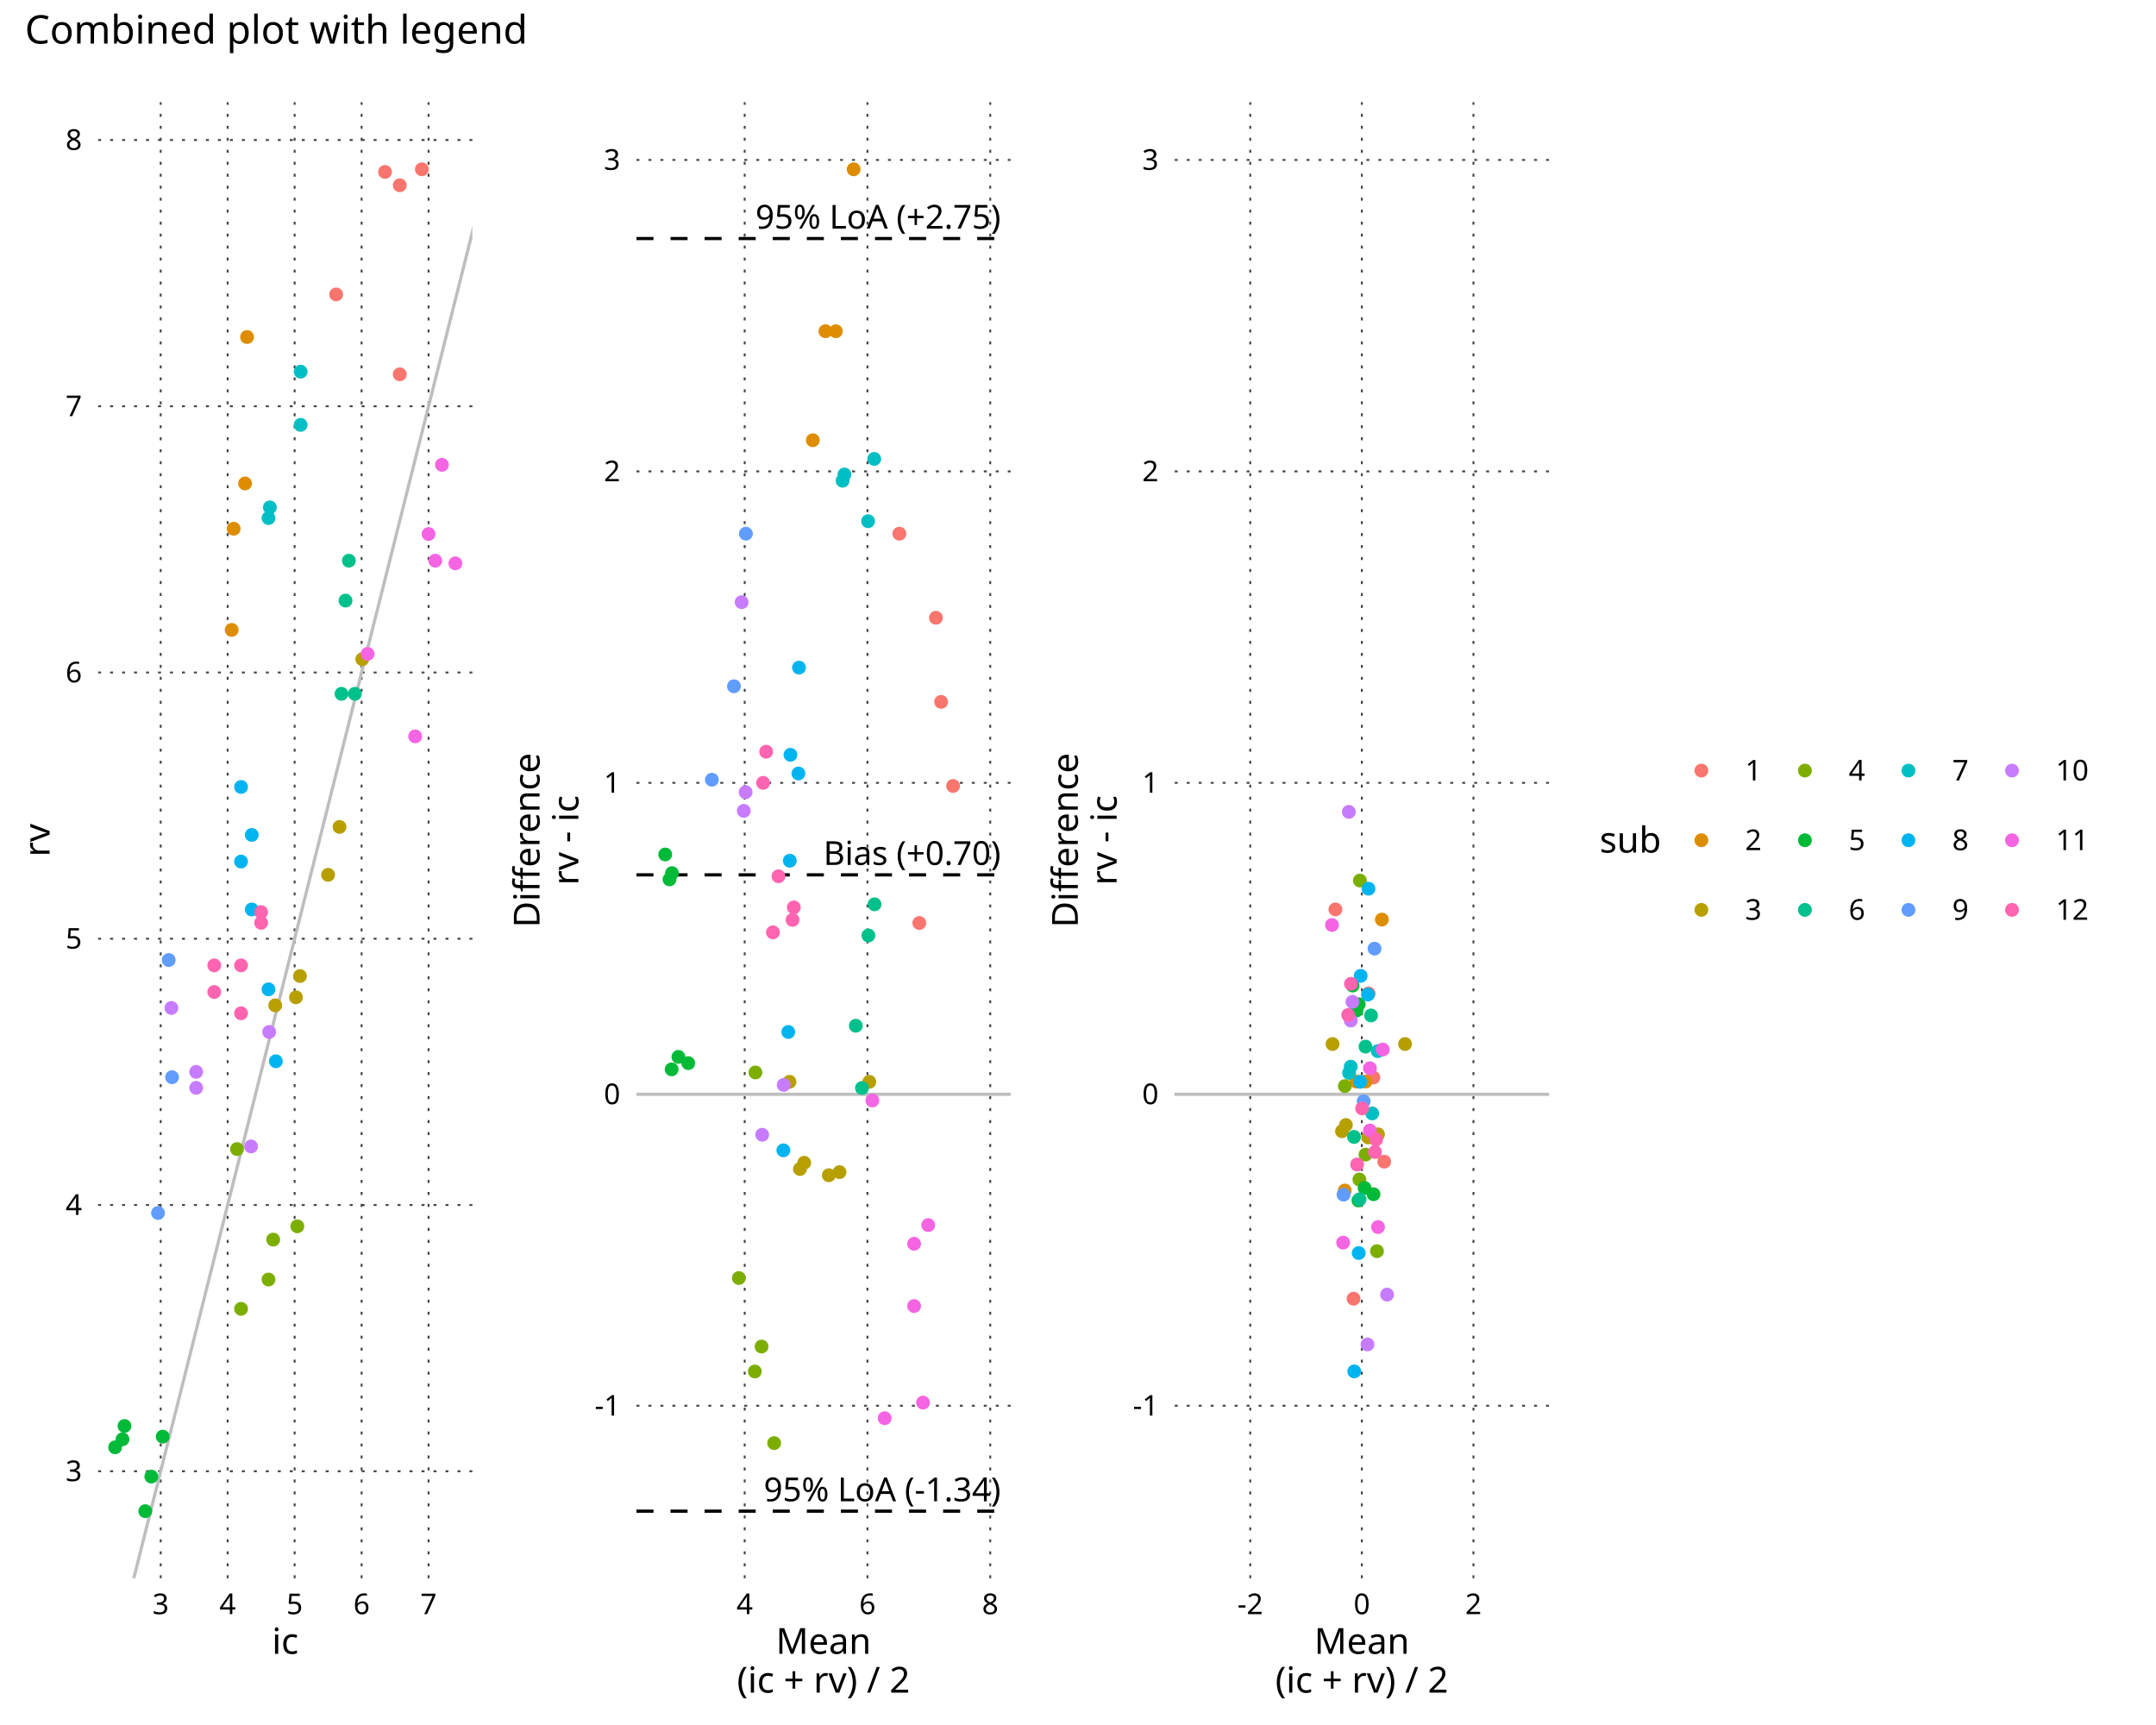
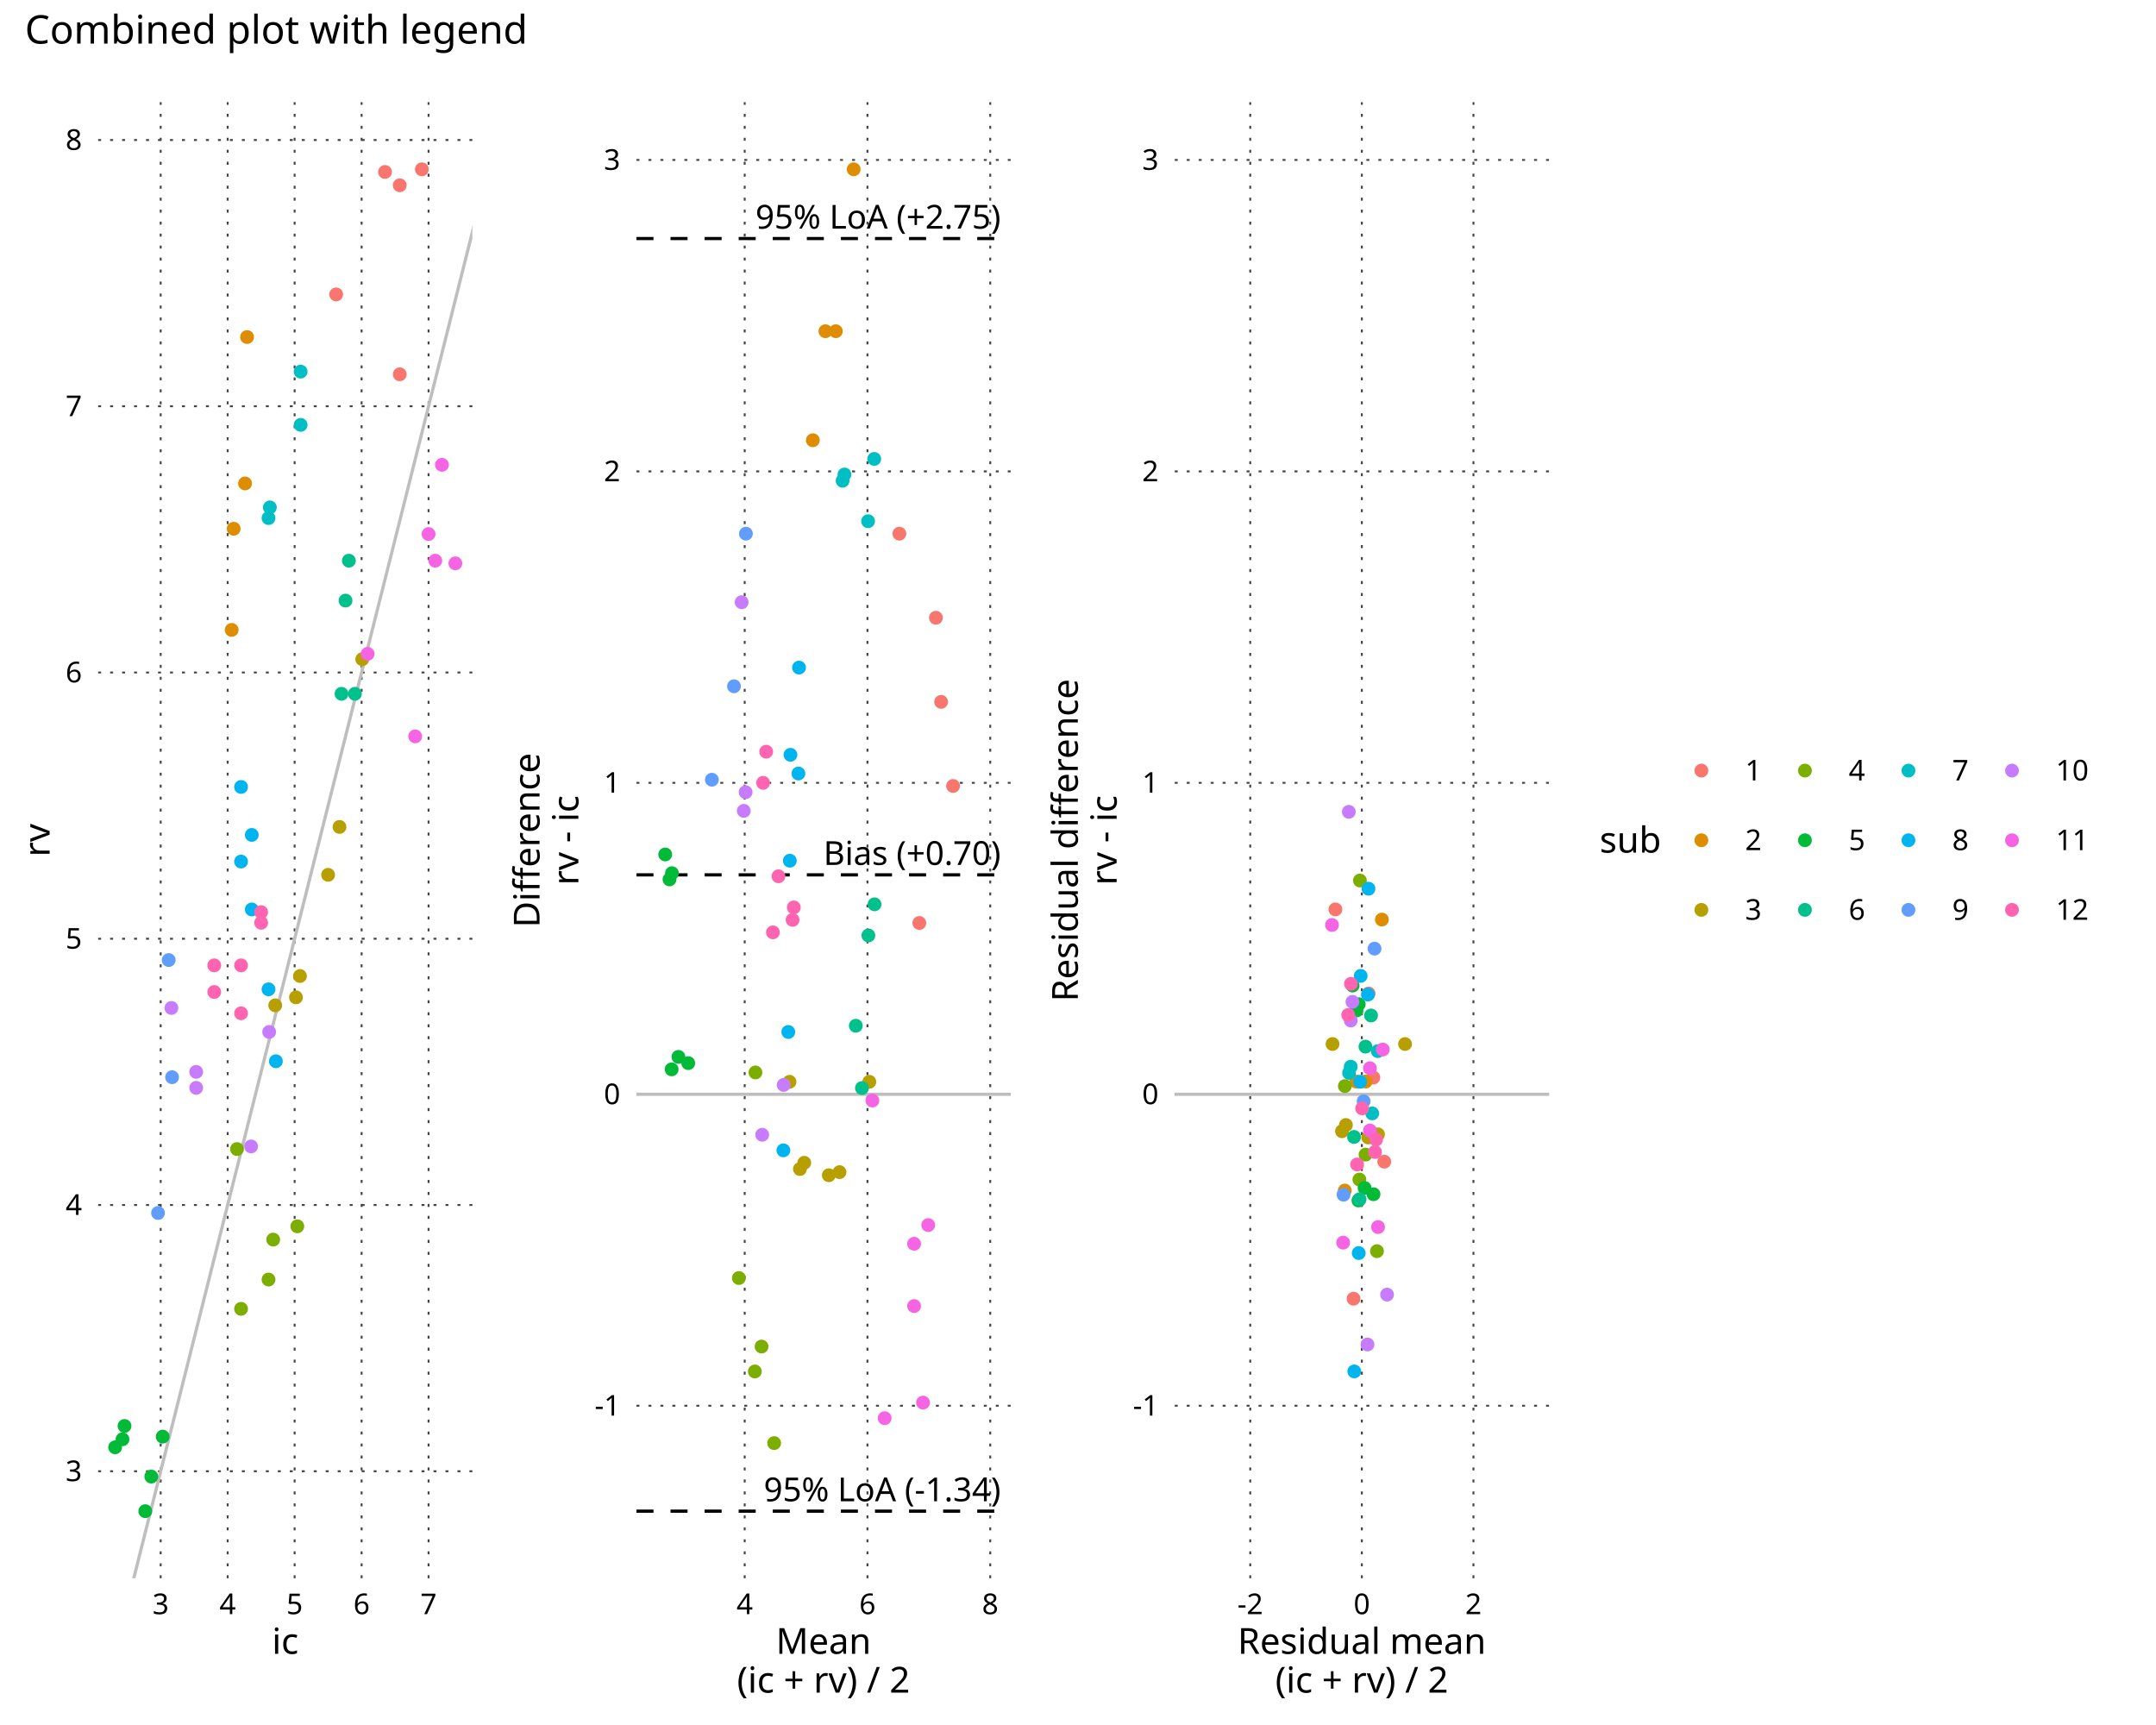
<svg xmlns="http://www.w3.org/2000/svg" class="svglite" data-engine-version="2.0" width="720.00pt" height="576.00pt" viewBox="0 0 720.00 576.00">
  <defs>
    <style type="text/css">
    .svglite line, .svglite polyline, .svglite polygon, .svglite path, .svglite rect, .svglite circle {
      fill: none;
      stroke: #000000;
      stroke-linecap: round;
      stroke-linejoin: round;
      stroke-miterlimit: 10.00;
    }
  </style>
  </defs>
  <rect width="100%" height="100%" style="stroke: none; fill: #FFFFFF;" />
  <defs>
    <clipPath id="cpMC4wMHw3MjAuMDB8MC4wMHw1NzYuMDA=">
      <rect x="0.00" y="0.00" width="720.00" height="576.00" />
    </clipPath>
  </defs>
  <g clip-path="url(#cpMC4wMHw3MjAuMDB8MC4wMHw1NzYuMDA=)">
    <rect x="0.00" y="0.00" width="720.00" height="576.00" style="stroke-width: 1.07; stroke: #FFFFFF; fill: #FFFFFF;" />
  </g>
  <defs>
    <clipPath id="cpMzIuNzd8NTE3LjI4fDM0LjEyfDUyNy4wMQ==">
      <rect x="32.77" y="34.12" width="484.50" height="492.89" />
    </clipPath>
  </defs>
  <g clip-path="url(#cpMzIuNzd8NTE3LjI4fDM0LjEyfDUyNy4wMQ==)">
</g>
  <g clip-path="url(#cpMC4wMHw3MjAuMDB8MC4wMHw1NzYuMDA=)">
</g>
  <defs>
    <clipPath id="cpNS40OHwxNjkuMDl8MjIuNzh8NTcwLjUy">
      <rect x="5.48" y="22.78" width="163.61" height="547.74" />
    </clipPath>
  </defs>
  <g clip-path="url(#cpNS40OHwxNjkuMDl8MjIuNzh8NTcwLjUy)">
</g>
  <g clip-path="url(#cpMC4wMHw3MjAuMDB8MC4wMHw1NzYuMDA=)">
</g>
  <defs>
    <clipPath id="cpMTY5LjA5fDM0OC44NXwyMi43OHw1NzAuNTI=">
      <rect x="169.09" y="22.78" width="179.76" height="547.74" />
    </clipPath>
  </defs>
  <g clip-path="url(#cpMTY5LjA5fDM0OC44NXwyMi43OHw1NzAuNTI=)">
</g>
  <g clip-path="url(#cpMC4wMHw3MjAuMDB8MC4wMHw1NzYuMDA=)">
</g>
  <defs>
    <clipPath id="cpMzQ4Ljg1fDcxNC41MnwyMi43OHw1NzAuNTI=">
      <rect x="348.85" y="22.78" width="365.67" height="547.74" />
    </clipPath>
  </defs>
  <g clip-path="url(#cpMzQ4Ljg1fDcxNC41MnwyMi43OHw1NzAuNTI=)">
</g>
  <g clip-path="url(#cpMC4wMHw3MjAuMDB8MC4wMHw1NzYuMDA=)">
</g>
  <defs>
    <clipPath id="cpMzIuNzd8MTU3Ljc1fDM0LjEyfDUyNy4wMQ==">
      <rect x="32.77" y="34.12" width="124.98" height="492.89" />
    </clipPath>
  </defs>
  <g clip-path="url(#cpMzIuNzd8MTU3Ljc1fDM0LjEyfDUyNy4wMQ==)">
    <polyline points="32.77,491.27 157.75,491.27 " style="stroke-width: 0.64; stroke: #454545; stroke-dasharray: 1.00,3.00; stroke-linecap: butt;" />
    <polyline points="32.77,402.36 157.75,402.36 " style="stroke-width: 0.64; stroke: #454545; stroke-dasharray: 1.00,3.00; stroke-linecap: butt;" />
    <polyline points="32.77,313.46 157.75,313.46 " style="stroke-width: 0.64; stroke: #454545; stroke-dasharray: 1.00,3.00; stroke-linecap: butt;" />
    <polyline points="32.77,224.56 157.75,224.56 " style="stroke-width: 0.64; stroke: #454545; stroke-dasharray: 1.00,3.00; stroke-linecap: butt;" />
    <polyline points="32.77,135.65 157.75,135.65 " style="stroke-width: 0.64; stroke: #454545; stroke-dasharray: 1.00,3.00; stroke-linecap: butt;" />
    <polyline points="32.77,46.75 157.75,46.75 " style="stroke-width: 0.64; stroke: #454545; stroke-dasharray: 1.00,3.00; stroke-linecap: butt;" />
    <polyline points="53.66,527.01 53.66,34.12 " style="stroke-width: 0.64; stroke: #454545; stroke-dasharray: 1.00,3.00; stroke-linecap: butt;" />
    <polyline points="76.03,527.01 76.03,34.12 " style="stroke-width: 0.64; stroke: #454545; stroke-dasharray: 1.00,3.00; stroke-linecap: butt;" />
    <polyline points="98.39,527.01 98.39,34.12 " style="stroke-width: 0.64; stroke: #454545; stroke-dasharray: 1.00,3.00; stroke-linecap: butt;" />
    <polyline points="120.76,527.01 120.76,34.12 " style="stroke-width: 0.64; stroke: #454545; stroke-dasharray: 1.00,3.00; stroke-linecap: butt;" />
    <polyline points="143.12,527.01 143.12,34.12 " style="stroke-width: 0.64; stroke: #454545; stroke-dasharray: 1.00,3.00; stroke-linecap: butt;" />
    <line x1="-92.20" y1="1071.10" x2="282.72" y2="-419.29" style="stroke-width: 1.07; stroke: #BEBEBE; stroke-linecap: butt;" />
    <circle cx="133.50" cy="61.86" r="1.95" style="stroke-width: 0.71; stroke: #F8766D; fill: #F8766D;" />
    <circle cx="112.26" cy="98.31" r="1.95" style="stroke-width: 0.71; stroke: #F8766D; fill: #F8766D;" />
    <circle cx="140.88" cy="56.53" r="1.95" style="stroke-width: 0.71; stroke: #F8766D; fill: #F8766D;" />
    <circle cx="133.50" cy="124.98" r="1.95" style="stroke-width: 0.71; stroke: #F8766D; fill: #F8766D;" />
    <circle cx="128.58" cy="57.41" r="1.95" style="stroke-width: 0.71; stroke: #F8766D; fill: #F8766D;" />
    <circle cx="77.37" cy="210.33" r="1.95" style="stroke-width: 0.71; stroke: #DE8C00; fill: #DE8C00;" />
    <circle cx="82.51" cy="112.54" r="1.95" style="stroke-width: 0.71; stroke: #DE8C00; fill: #DE8C00;" />
    <circle cx="81.84" cy="161.43" r="1.95" style="stroke-width: 0.71; stroke: #DE8C00; fill: #DE8C00;" />
    <circle cx="78.04" cy="176.55" r="1.95" style="stroke-width: 0.71; stroke: #DE8C00; fill: #DE8C00;" />
    <circle cx="91.91" cy="335.69" r="1.95" style="stroke-width: 0.71; stroke: #B79F00; fill: #B79F00;" />
    <circle cx="109.57" cy="292.12" r="1.95" style="stroke-width: 0.71; stroke: #B79F00; fill: #B79F00;" />
    <circle cx="100.18" cy="325.91" r="1.95" style="stroke-width: 0.71; stroke: #B79F00; fill: #B79F00;" />
    <circle cx="98.84" cy="333.02" r="1.95" style="stroke-width: 0.71; stroke: #B79F00; fill: #B79F00;" />
    <circle cx="120.98" cy="220.11" r="1.95" style="stroke-width: 0.71; stroke: #B79F00; fill: #B79F00;" />
    <circle cx="113.38" cy="276.12" r="1.95" style="stroke-width: 0.71; stroke: #B79F00; fill: #B79F00;" />
    <circle cx="79.16" cy="383.69" r="1.95" style="stroke-width: 0.71; stroke: #7CAE00; fill: #7CAE00;" />
    <circle cx="80.50" cy="437.04" r="1.95" style="stroke-width: 0.71; stroke: #7CAE00; fill: #7CAE00;" />
    <circle cx="89.67" cy="427.26" r="1.95" style="stroke-width: 0.71; stroke: #7CAE00; fill: #7CAE00;" />
    <circle cx="91.23" cy="413.92" r="1.95" style="stroke-width: 0.71; stroke: #7CAE00; fill: #7CAE00;" />
    <circle cx="99.29" cy="409.48" r="1.95" style="stroke-width: 0.71; stroke: #7CAE00; fill: #7CAE00;" />
    <circle cx="54.33" cy="479.71" r="1.95" style="stroke-width: 0.71; stroke: #00BA38; fill: #00BA38;" />
    <circle cx="50.53" cy="493.05" r="1.95" style="stroke-width: 0.71; stroke: #00BA38; fill: #00BA38;" />
    <circle cx="48.52" cy="504.60" r="1.95" style="stroke-width: 0.71; stroke: #00BA38; fill: #00BA38;" />
    <circle cx="41.58" cy="476.15" r="1.95" style="stroke-width: 0.71; stroke: #00BA38; fill: #00BA38;" />
    <circle cx="38.45" cy="483.27" r="1.95" style="stroke-width: 0.71; stroke: #00BA38; fill: #00BA38;" />
    <circle cx="40.91" cy="480.60" r="1.95" style="stroke-width: 0.71; stroke: #00BA38; fill: #00BA38;" />
    <circle cx="118.52" cy="231.67" r="1.95" style="stroke-width: 0.71; stroke: #00C08B; fill: #00C08B;" />
    <circle cx="116.51" cy="187.22" r="1.95" style="stroke-width: 0.71; stroke: #00C08B; fill: #00C08B;" />
    <circle cx="114.05" cy="231.67" r="1.95" style="stroke-width: 0.71; stroke: #00C08B; fill: #00C08B;" />
    <circle cx="115.39" cy="200.55" r="1.95" style="stroke-width: 0.71; stroke: #00C08B; fill: #00C08B;" />
    <circle cx="100.40" cy="124.09" r="1.95" style="stroke-width: 0.71; stroke: #00BFC4; fill: #00BFC4;" />
    <circle cx="90.12" cy="169.43" r="1.95" style="stroke-width: 0.71; stroke: #00BFC4; fill: #00BFC4;" />
    <circle cx="89.67" cy="172.99" r="1.95" style="stroke-width: 0.71; stroke: #00BFC4; fill: #00BFC4;" />
    <circle cx="100.40" cy="141.87" r="1.95" style="stroke-width: 0.71; stroke: #00BFC4; fill: #00BFC4;" />
    <circle cx="92.13" cy="354.36" r="1.95" style="stroke-width: 0.71; stroke: #00B4F0; fill: #00B4F0;" />
    <circle cx="89.67" cy="330.35" r="1.95" style="stroke-width: 0.71; stroke: #00B4F0; fill: #00B4F0;" />
    <circle cx="84.08" cy="303.68" r="1.95" style="stroke-width: 0.71; stroke: #00B4F0; fill: #00B4F0;" />
    <circle cx="80.50" cy="287.68" r="1.95" style="stroke-width: 0.71; stroke: #00B4F0; fill: #00B4F0;" />
    <circle cx="84.08" cy="278.79" r="1.95" style="stroke-width: 0.71; stroke: #00B4F0; fill: #00B4F0;" />
    <circle cx="80.50" cy="262.78" r="1.95" style="stroke-width: 0.71; stroke: #00B4F0; fill: #00B4F0;" />
    <circle cx="57.46" cy="359.69" r="1.95" style="stroke-width: 0.71; stroke: #619CFF; fill: #619CFF;" />
    <circle cx="56.34" cy="320.57" r="1.95" style="stroke-width: 0.71; stroke: #619CFF; fill: #619CFF;" />
    <circle cx="52.77" cy="405.03" r="1.95" style="stroke-width: 0.71; stroke: #619CFF; fill: #619CFF;" />
    <circle cx="83.85" cy="382.81" r="1.95" style="stroke-width: 0.71; stroke: #C77CFF; fill: #C77CFF;" />
    <circle cx="89.89" cy="344.58" r="1.95" style="stroke-width: 0.71; stroke: #C77CFF; fill: #C77CFF;" />
    <circle cx="57.24" cy="336.57" r="1.95" style="stroke-width: 0.71; stroke: #C77CFF; fill: #C77CFF;" />
    <circle cx="65.51" cy="363.25" r="1.95" style="stroke-width: 0.71; stroke: #C77CFF; fill: #C77CFF;" />
    <circle cx="65.51" cy="357.91" r="1.95" style="stroke-width: 0.71; stroke: #C77CFF; fill: #C77CFF;" />
    <circle cx="147.59" cy="155.21" r="1.95" style="stroke-width: 0.71; stroke: #F564E3; fill: #F564E3;" />
    <circle cx="122.77" cy="218.33" r="1.95" style="stroke-width: 0.71; stroke: #F564E3; fill: #F564E3;" />
    <circle cx="143.12" cy="178.32" r="1.95" style="stroke-width: 0.71; stroke: #F564E3; fill: #F564E3;" />
    <circle cx="145.36" cy="187.22" r="1.95" style="stroke-width: 0.71; stroke: #F564E3; fill: #F564E3;" />
    <circle cx="152.07" cy="188.10" r="1.95" style="stroke-width: 0.71; stroke: #F564E3; fill: #F564E3;" />
    <circle cx="138.65" cy="245.89" r="1.95" style="stroke-width: 0.71; stroke: #F564E3; fill: #F564E3;" />
    <circle cx="87.21" cy="308.13" r="1.95" style="stroke-width: 0.71; stroke: #FF64B0; fill: #FF64B0;" />
    <circle cx="80.50" cy="338.35" r="1.95" style="stroke-width: 0.71; stroke: #FF64B0; fill: #FF64B0;" />
    <circle cx="71.55" cy="322.35" r="1.95" style="stroke-width: 0.71; stroke: #FF64B0; fill: #FF64B0;" />
    <circle cx="71.55" cy="331.24" r="1.95" style="stroke-width: 0.71; stroke: #FF64B0; fill: #FF64B0;" />
    <circle cx="80.50" cy="322.35" r="1.95" style="stroke-width: 0.71; stroke: #FF64B0; fill: #FF64B0;" />
    <circle cx="87.21" cy="304.57" r="1.95" style="stroke-width: 0.71; stroke: #FF64B0; fill: #FF64B0;" />
  </g>
  <g clip-path="url(#cpMC4wMHw3MjAuMDB8MC4wMHw1NzYuMDA=)">
    <text x="27.39" y="494.57" text-anchor="end" style="font-size: 9.60px; font-family: sans;" textLength="5.34px" lengthAdjust="spacingAndGlyphs">3</text>
    <text x="27.39" y="405.67" text-anchor="end" style="font-size: 9.60px; font-family: sans;" textLength="5.34px" lengthAdjust="spacingAndGlyphs">4</text>
    <text x="27.39" y="316.76" text-anchor="end" style="font-size: 9.60px; font-family: sans;" textLength="5.34px" lengthAdjust="spacingAndGlyphs">5</text>
    <text x="27.39" y="227.86" text-anchor="end" style="font-size: 9.60px; font-family: sans;" textLength="5.34px" lengthAdjust="spacingAndGlyphs">6</text>
    <text x="27.39" y="138.95" text-anchor="end" style="font-size: 9.60px; font-family: sans;" textLength="5.34px" lengthAdjust="spacingAndGlyphs">7</text>
    <text x="27.39" y="50.05" text-anchor="end" style="font-size: 9.60px; font-family: sans;" textLength="5.34px" lengthAdjust="spacingAndGlyphs">8</text>
    <text x="53.66" y="538.99" text-anchor="middle" style="font-size: 9.60px; font-family: sans;" textLength="5.34px" lengthAdjust="spacingAndGlyphs">3</text>
    <text x="76.03" y="538.99" text-anchor="middle" style="font-size: 9.60px; font-family: sans;" textLength="5.34px" lengthAdjust="spacingAndGlyphs">4</text>
    <text x="98.39" y="538.99" text-anchor="middle" style="font-size: 9.60px; font-family: sans;" textLength="5.34px" lengthAdjust="spacingAndGlyphs">5</text>
    <text x="120.76" y="538.99" text-anchor="middle" style="font-size: 9.60px; font-family: sans;" textLength="5.34px" lengthAdjust="spacingAndGlyphs">6</text>
    <text x="143.12" y="538.99" text-anchor="middle" style="font-size: 9.60px; font-family: sans;" textLength="5.34px" lengthAdjust="spacingAndGlyphs">7</text>
    <text x="95.26" y="552.23" text-anchor="middle" style="font-size: 12.00px; font-family: sans;" textLength="8.67px" lengthAdjust="spacingAndGlyphs">ic</text>
    <text transform="translate(16.57,280.57) rotate(-90)" text-anchor="middle" style="font-size: 12.00px; font-family: sans;" textLength="10.00px" lengthAdjust="spacingAndGlyphs">rv</text>
    <polyline points="212.54,469.39 337.51,469.39 " style="stroke-width: 0.64; stroke: #454545; stroke-dasharray: 1.00,3.00; stroke-linecap: butt;" />
    <polyline points="212.54,365.39 337.51,365.39 " style="stroke-width: 0.64; stroke: #454545; stroke-dasharray: 1.00,3.00; stroke-linecap: butt;" />
    <polyline points="212.54,261.40 337.51,261.40 " style="stroke-width: 0.64; stroke: #454545; stroke-dasharray: 1.00,3.00; stroke-linecap: butt;" />
    <polyline points="212.54,157.40 337.51,157.40 " style="stroke-width: 0.64; stroke: #454545; stroke-dasharray: 1.00,3.00; stroke-linecap: butt;" />
    <polyline points="212.54,53.41 337.51,53.41 " style="stroke-width: 0.64; stroke: #454545; stroke-dasharray: 1.00,3.00; stroke-linecap: butt;" />
    <polyline points="248.69,527.01 248.69,34.12 " style="stroke-width: 0.64; stroke: #454545; stroke-dasharray: 1.00,3.00; stroke-linecap: butt;" />
    <polyline points="289.69,527.01 289.69,34.12 " style="stroke-width: 0.64; stroke: #454545; stroke-dasharray: 1.00,3.00; stroke-linecap: butt;" />
    <polyline points="330.69,527.01 330.69,34.12 " style="stroke-width: 0.64; stroke: #454545; stroke-dasharray: 1.00,3.00; stroke-linecap: butt;" />
    <line x1="212.54" y1="365.39" x2="337.51" y2="365.39" style="stroke-width: 1.07; stroke: #BEBEBE; stroke-linecap: butt;" />
    <line x1="212.54" y1="292.13" x2="337.51" y2="292.13" style="stroke-width: 1.07; stroke-dasharray: 5.69,5.69; stroke-linecap: butt;" />
    <line x1="212.54" y1="504.60" x2="337.51" y2="504.60" style="stroke-width: 1.07; stroke-dasharray: 5.69,5.69; stroke-linecap: butt;" />
    <line x1="212.54" y1="79.65" x2="337.51" y2="79.65" style="stroke-width: 1.07; stroke-dasharray: 5.69,5.69; stroke-linecap: butt;" />
    <polygon points="273.04,292.13 335.52,292.13 335.44,292.12 335.76,292.11 336.08,292.05 336.38,291.93 336.65,291.77 336.90,291.57 337.11,291.33 337.28,291.06 337.41,290.77 337.49,290.46 337.51,290.14 337.51,290.14 337.51,279.89 337.51,279.89 337.49,279.57 337.41,279.26 337.28,278.97 337.11,278.70 336.90,278.46 336.65,278.26 336.38,278.10 336.08,277.98 335.76,277.92 335.52,277.90 273.04,277.90 273.28,277.92 272.96,277.91 272.64,277.94 272.33,278.03 272.04,278.17 271.78,278.35 271.55,278.57 271.36,278.83 271.21,279.11 271.11,279.42 271.06,279.73 271.05,279.89 271.05,290.14 271.06,289.98 271.06,290.30 271.11,290.61 271.21,290.92 271.36,291.20 271.55,291.46 271.78,291.68 272.04,291.86 272.33,292.00 272.64,292.09 272.96,292.12 " style="stroke-width: nan; stroke: none; fill: none;" />
    <text x="334.20" y="288.81" text-anchor="end" style="font-size: 11.04px; font-family: sans;" textLength="59.84px" lengthAdjust="spacingAndGlyphs">Bias (+0.70)</text>
    <polygon points="252.48,504.60 335.52,504.60 335.44,504.60 335.76,504.59 336.08,504.53 336.38,504.41 336.65,504.25 336.90,504.05 337.11,503.81 337.28,503.54 337.41,503.25 337.49,502.94 337.51,502.62 337.51,502.62 337.51,492.37 337.51,492.37 337.49,492.05 337.41,491.74 337.28,491.45 337.11,491.18 336.90,490.94 336.65,490.73 336.38,490.57 336.08,490.46 335.76,490.40 335.52,490.38 252.48,490.38 252.72,490.40 252.40,490.38 252.08,490.42 251.78,490.51 251.49,490.65 251.23,490.83 250.99,491.05 250.80,491.31 250.65,491.59 250.55,491.89 250.50,492.21 250.50,492.37 250.50,502.62 250.50,502.46 250.50,502.78 250.55,503.09 250.65,503.40 250.80,503.68 250.99,503.93 251.23,504.16 251.49,504.34 251.78,504.47 252.08,504.56 252.40,504.60 " style="stroke-width: nan; stroke: none; fill: none;" />
    <text x="334.20" y="501.29" text-anchor="end" style="font-size: 11.04px; font-family: sans;" textLength="80.39px" lengthAdjust="spacingAndGlyphs">95% LoA (-1.34)</text>
    <polygon points="249.71,79.65 335.52,79.65 335.44,79.65 335.76,79.63 336.08,79.57 336.38,79.46 336.65,79.30 336.90,79.09 337.11,78.85 337.28,78.58 337.41,78.29 337.49,77.98 337.51,77.66 337.51,77.66 337.51,67.41 337.51,67.41 337.49,67.09 337.41,66.78 337.28,66.49 337.11,66.22 336.90,65.98 336.65,65.78 336.38,65.62 336.08,65.51 335.76,65.44 335.52,65.43 249.71,65.43 249.95,65.44 249.63,65.43 249.31,65.47 249.00,65.56 248.71,65.69 248.45,65.87 248.22,66.10 248.03,66.35 247.88,66.63 247.78,66.94 247.73,67.25 247.72,67.41 247.72,77.66 247.73,77.50 247.73,77.82 247.78,78.14 247.88,78.44 248.03,78.72 248.22,78.98 248.45,79.20 248.71,79.38 249.00,79.52 249.31,79.61 249.63,79.65 " style="stroke-width: nan; stroke: none; fill: none;" />
    <text x="334.20" y="76.34" text-anchor="end" style="font-size: 11.04px; font-family: sans;" textLength="83.17px" lengthAdjust="spacingAndGlyphs">95% LoA (+2.75)</text>
    <circle cx="314.29" cy="234.36" r="1.95" style="stroke-width: 0.71; stroke: #F8766D; fill: #F8766D;" />
    <circle cx="300.35" cy="178.20" r="1.95" style="stroke-width: 0.71; stroke: #F8766D; fill: #F8766D;" />
    <circle cx="318.28" cy="262.44" r="1.95" style="stroke-width: 0.71; stroke: #F8766D; fill: #F8766D;" />
    <circle cx="307.01" cy="308.20" r="1.95" style="stroke-width: 0.71; stroke: #F8766D; fill: #F8766D;" />
    <circle cx="312.55" cy="206.28" r="1.95" style="stroke-width: 0.71; stroke: #F8766D; fill: #F8766D;" />
    <circle cx="271.45" cy="147.00" r="1.95" style="stroke-width: 0.71; stroke: #DE8C00; fill: #DE8C00;" />
    <circle cx="285.08" cy="56.53" r="1.95" style="stroke-width: 0.71; stroke: #DE8C00; fill: #DE8C00;" />
    <circle cx="279.13" cy="110.60" r="1.95" style="stroke-width: 0.71; stroke: #DE8C00; fill: #DE8C00;" />
    <circle cx="275.65" cy="110.60" r="1.95" style="stroke-width: 0.71; stroke: #DE8C00; fill: #DE8C00;" />
    <circle cx="263.66" cy="361.23" r="1.95" style="stroke-width: 0.71; stroke: #B79F00; fill: #B79F00;" />
    <circle cx="276.78" cy="392.43" r="1.95" style="stroke-width: 0.71; stroke: #B79F00; fill: #B79F00;" />
    <circle cx="268.58" cy="388.27" r="1.95" style="stroke-width: 0.71; stroke: #B79F00; fill: #B79F00;" />
    <circle cx="267.14" cy="390.35" r="1.95" style="stroke-width: 0.71; stroke: #B79F00; fill: #B79F00;" />
    <circle cx="290.31" cy="361.23" r="1.95" style="stroke-width: 0.71; stroke: #B79F00; fill: #B79F00;" />
    <circle cx="280.36" cy="391.39" r="1.95" style="stroke-width: 0.71; stroke: #B79F00; fill: #B79F00;" />
    <circle cx="252.28" cy="358.11" r="1.95" style="stroke-width: 0.71; stroke: #7CAE00; fill: #7CAE00;" />
    <circle cx="246.75" cy="426.75" r="1.95" style="stroke-width: 0.71; stroke: #7CAE00; fill: #7CAE00;" />
    <circle cx="252.08" cy="457.95" r="1.95" style="stroke-width: 0.71; stroke: #7CAE00; fill: #7CAE00;" />
    <circle cx="254.33" cy="449.63" r="1.95" style="stroke-width: 0.71; stroke: #7CAE00; fill: #7CAE00;" />
    <circle cx="258.53" cy="481.87" r="1.95" style="stroke-width: 0.71; stroke: #7CAE00; fill: #7CAE00;" />
    <circle cx="229.84" cy="354.99" r="1.95" style="stroke-width: 0.71; stroke: #00BA38; fill: #00BA38;" />
    <circle cx="226.56" cy="352.91" r="1.95" style="stroke-width: 0.71; stroke: #00BA38; fill: #00BA38;" />
    <circle cx="224.30" cy="357.07" r="1.95" style="stroke-width: 0.71; stroke: #00BA38; fill: #00BA38;" />
    <circle cx="224.40" cy="291.56" r="1.95" style="stroke-width: 0.71; stroke: #00BA38; fill: #00BA38;" />
    <circle cx="222.15" cy="285.32" r="1.95" style="stroke-width: 0.71; stroke: #00BA38; fill: #00BA38;" />
    <circle cx="223.58" cy="293.64" r="1.95" style="stroke-width: 0.71; stroke: #00BA38; fill: #00BA38;" />
    <circle cx="287.85" cy="363.31" r="1.95" style="stroke-width: 0.71; stroke: #00C08B; fill: #00C08B;" />
    <circle cx="292.05" cy="301.96" r="1.95" style="stroke-width: 0.71; stroke: #00C08B; fill: #00C08B;" />
    <circle cx="285.80" cy="342.51" r="1.95" style="stroke-width: 0.71; stroke: #00C08B; fill: #00C08B;" />
    <circle cx="290.00" cy="312.36" r="1.95" style="stroke-width: 0.71; stroke: #00C08B; fill: #00C08B;" />
    <circle cx="291.95" cy="153.24" r="1.95" style="stroke-width: 0.71; stroke: #00BFC4; fill: #00BFC4;" />
    <circle cx="282.00" cy="158.44" r="1.95" style="stroke-width: 0.71; stroke: #00BFC4; fill: #00BFC4;" />
    <circle cx="281.39" cy="160.52" r="1.95" style="stroke-width: 0.71; stroke: #00BFC4; fill: #00BFC4;" />
    <circle cx="289.90" cy="174.04" r="1.95" style="stroke-width: 0.71; stroke: #00BFC4; fill: #00BFC4;" />
    <circle cx="261.61" cy="384.11" r="1.95" style="stroke-width: 0.71; stroke: #00B4F0; fill: #00B4F0;" />
    <circle cx="263.25" cy="344.59" r="1.95" style="stroke-width: 0.71; stroke: #00B4F0; fill: #00B4F0;" />
    <circle cx="263.76" cy="287.40" r="1.95" style="stroke-width: 0.71; stroke: #00B4F0; fill: #00B4F0;" />
    <circle cx="263.97" cy="252.04" r="1.95" style="stroke-width: 0.71; stroke: #00B4F0; fill: #00B4F0;" />
    <circle cx="266.63" cy="258.28" r="1.95" style="stroke-width: 0.71; stroke: #00B4F0; fill: #00B4F0;" />
    <circle cx="266.83" cy="222.92" r="1.95" style="stroke-width: 0.71; stroke: #00B4F0; fill: #00B4F0;" />
    <circle cx="245.11" cy="229.16" r="1.95" style="stroke-width: 0.71; stroke: #619CFF; fill: #619CFF;" />
    <circle cx="249.10" cy="178.20" r="1.95" style="stroke-width: 0.71; stroke: #619CFF; fill: #619CFF;" />
    <circle cx="237.73" cy="260.36" r="1.95" style="stroke-width: 0.71; stroke: #619CFF; fill: #619CFF;" />
    <circle cx="254.54" cy="378.91" r="1.95" style="stroke-width: 0.71; stroke: #C77CFF; fill: #C77CFF;" />
    <circle cx="261.71" cy="362.27" r="1.95" style="stroke-width: 0.71; stroke: #C77CFF; fill: #C77CFF;" />
    <circle cx="247.67" cy="201.08" r="1.95" style="stroke-width: 0.71; stroke: #C77CFF; fill: #C77CFF;" />
    <circle cx="248.39" cy="270.76" r="1.95" style="stroke-width: 0.71; stroke: #C77CFF; fill: #C77CFF;" />
    <circle cx="249.00" cy="264.52" r="1.95" style="stroke-width: 0.71; stroke: #C77CFF; fill: #C77CFF;" />
    <circle cx="309.98" cy="409.07" r="1.95" style="stroke-width: 0.71; stroke: #F564E3; fill: #F564E3;" />
    <circle cx="291.33" cy="367.47" r="1.95" style="stroke-width: 0.71; stroke: #F564E3; fill: #F564E3;" />
    <circle cx="305.27" cy="415.31" r="1.95" style="stroke-width: 0.71; stroke: #F564E3; fill: #F564E3;" />
    <circle cx="305.27" cy="436.11" r="1.95" style="stroke-width: 0.71; stroke: #F564E3; fill: #F564E3;" />
    <circle cx="308.24" cy="468.35" r="1.95" style="stroke-width: 0.71; stroke: #F564E3; fill: #F564E3;" />
    <circle cx="295.43" cy="473.55" r="1.95" style="stroke-width: 0.71; stroke: #F564E3; fill: #F564E3;" />
    <circle cx="264.68" cy="307.16" r="1.95" style="stroke-width: 0.71; stroke: #FF64B0; fill: #FF64B0;" />
    <circle cx="258.12" cy="311.32" r="1.95" style="stroke-width: 0.71; stroke: #FF64B0; fill: #FF64B0;" />
    <circle cx="255.87" cy="251.00" r="1.95" style="stroke-width: 0.71; stroke: #FF64B0; fill: #FF64B0;" />
    <circle cx="254.84" cy="261.40" r="1.95" style="stroke-width: 0.71; stroke: #FF64B0; fill: #FF64B0;" />
    <circle cx="259.97" cy="292.60" r="1.95" style="stroke-width: 0.71; stroke: #FF64B0; fill: #FF64B0;" />
    <circle cx="265.09" cy="303.00" r="1.95" style="stroke-width: 0.71; stroke: #FF64B0; fill: #FF64B0;" />
    <text x="207.16" y="472.69" text-anchor="end" style="font-size: 9.60px; font-family: sans;" textLength="8.54px" lengthAdjust="spacingAndGlyphs">-1</text>
    <text x="207.16" y="368.70" text-anchor="end" style="font-size: 9.60px; font-family: sans;" textLength="5.34px" lengthAdjust="spacingAndGlyphs">0</text>
    <text x="207.16" y="264.70" text-anchor="end" style="font-size: 9.60px; font-family: sans;" textLength="5.34px" lengthAdjust="spacingAndGlyphs">1</text>
    <text x="207.16" y="160.71" text-anchor="end" style="font-size: 9.60px; font-family: sans;" textLength="5.34px" lengthAdjust="spacingAndGlyphs">2</text>
    <text x="207.16" y="56.71" text-anchor="end" style="font-size: 9.60px; font-family: sans;" textLength="5.34px" lengthAdjust="spacingAndGlyphs">3</text>
    <text x="248.69" y="538.99" text-anchor="middle" style="font-size: 9.60px; font-family: sans;" textLength="5.34px" lengthAdjust="spacingAndGlyphs">4</text>
    <text x="289.69" y="538.99" text-anchor="middle" style="font-size: 9.60px; font-family: sans;" textLength="5.34px" lengthAdjust="spacingAndGlyphs">6</text>
    <text x="330.69" y="538.99" text-anchor="middle" style="font-size: 9.60px; font-family: sans;" textLength="5.34px" lengthAdjust="spacingAndGlyphs">8</text>
    <text x="275.02" y="552.23" text-anchor="middle" style="font-size: 12.00px; font-family: sans;" textLength="30.02px" lengthAdjust="spacingAndGlyphs">Mean</text>
    <text x="275.02" y="565.19" text-anchor="middle" style="font-size: 12.00px; font-family: sans;" textLength="57.02px" lengthAdjust="spacingAndGlyphs">(ic + rv) / 2</text>
    <text transform="translate(180.18,280.57) rotate(-90)" text-anchor="middle" style="font-size: 12.00px; font-family: sans;" textLength="54.70px" lengthAdjust="spacingAndGlyphs">Difference</text>
    <text transform="translate(193.14,280.57) rotate(-90)" text-anchor="middle" style="font-size: 12.00px; font-family: sans;" textLength="29.33px" lengthAdjust="spacingAndGlyphs">rv - ic</text>
    <polyline points="392.30,469.39 517.28,469.39 " style="stroke-width: 0.64; stroke: #454545; stroke-dasharray: 1.00,3.00; stroke-linecap: butt;" />
    <polyline points="392.30,365.39 517.28,365.39 " style="stroke-width: 0.64; stroke: #454545; stroke-dasharray: 1.00,3.00; stroke-linecap: butt;" />
    <polyline points="392.30,261.40 517.28,261.40 " style="stroke-width: 0.64; stroke: #454545; stroke-dasharray: 1.00,3.00; stroke-linecap: butt;" />
    <polyline points="392.30,157.40 517.28,157.40 " style="stroke-width: 0.64; stroke: #454545; stroke-dasharray: 1.00,3.00; stroke-linecap: butt;" />
    <polyline points="392.30,53.41 517.28,53.41 " style="stroke-width: 0.64; stroke: #454545; stroke-dasharray: 1.00,3.00; stroke-linecap: butt;" />
    <polyline points="417.52,527.01 417.52,34.12 " style="stroke-width: 0.64; stroke: #454545; stroke-dasharray: 1.00,3.00; stroke-linecap: butt;" />
    <polyline points="454.79,527.01 454.79,34.12 " style="stroke-width: 0.64; stroke: #454545; stroke-dasharray: 1.00,3.00; stroke-linecap: butt;" />
    <polyline points="492.06,527.01 492.06,34.12 " style="stroke-width: 0.64; stroke: #454545; stroke-dasharray: 1.00,3.00; stroke-linecap: butt;" />
    <line x1="392.30" y1="365.39" x2="517.28" y2="365.39" style="stroke-width: 1.07; stroke: #BEBEBE; stroke-linecap: butt;" />
    <circle cx="458.63" cy="359.81" r="1.95" style="stroke-width: 0.71; stroke: #F8766D; fill: #F8766D;" />
    <circle cx="445.96" cy="303.66" r="1.95" style="stroke-width: 0.71; stroke: #F8766D; fill: #F8766D;" />
    <circle cx="462.27" cy="387.89" r="1.95" style="stroke-width: 0.71; stroke: #F8766D; fill: #F8766D;" />
    <circle cx="452.02" cy="433.65" r="1.95" style="stroke-width: 0.71; stroke: #F8766D; fill: #F8766D;" />
    <circle cx="457.05" cy="331.74" r="1.95" style="stroke-width: 0.71; stroke: #F8766D; fill: #F8766D;" />
    <circle cx="449.08" cy="397.54" r="1.95" style="stroke-width: 0.71; stroke: #DE8C00; fill: #DE8C00;" />
    <circle cx="461.48" cy="307.06" r="1.95" style="stroke-width: 0.71; stroke: #DE8C00; fill: #DE8C00;" />
    <circle cx="456.07" cy="361.14" r="1.95" style="stroke-width: 0.71; stroke: #DE8C00; fill: #DE8C00;" />
    <circle cx="452.90" cy="361.14" r="1.95" style="stroke-width: 0.71; stroke: #DE8C00; fill: #DE8C00;" />
    <circle cx="445.00" cy="348.61" r="1.95" style="stroke-width: 0.71; stroke: #B79F00; fill: #B79F00;" />
    <circle cx="456.92" cy="379.81" r="1.95" style="stroke-width: 0.71; stroke: #B79F00; fill: #B79F00;" />
    <circle cx="449.47" cy="375.65" r="1.95" style="stroke-width: 0.71; stroke: #B79F00; fill: #B79F00;" />
    <circle cx="448.16" cy="377.73" r="1.95" style="stroke-width: 0.71; stroke: #B79F00; fill: #B79F00;" />
    <circle cx="469.22" cy="348.61" r="1.95" style="stroke-width: 0.71; stroke: #B79F00; fill: #B79F00;" />
    <circle cx="460.18" cy="378.77" r="1.95" style="stroke-width: 0.71; stroke: #B79F00; fill: #B79F00;" />
    <circle cx="454.15" cy="294.02" r="1.95" style="stroke-width: 0.71; stroke: #7CAE00; fill: #7CAE00;" />
    <circle cx="449.12" cy="362.66" r="1.95" style="stroke-width: 0.71; stroke: #7CAE00; fill: #7CAE00;" />
    <circle cx="453.97" cy="393.86" r="1.95" style="stroke-width: 0.71; stroke: #7CAE00; fill: #7CAE00;" />
    <circle cx="456.02" cy="385.54" r="1.95" style="stroke-width: 0.71; stroke: #7CAE00; fill: #7CAE00;" />
    <circle cx="459.84" cy="417.78" r="1.95" style="stroke-width: 0.71; stroke: #7CAE00; fill: #7CAE00;" />
    <circle cx="458.69" cy="398.77" r="1.95" style="stroke-width: 0.71; stroke: #00BA38; fill: #00BA38;" />
    <circle cx="455.71" cy="396.69" r="1.95" style="stroke-width: 0.71; stroke: #00BA38; fill: #00BA38;" />
    <circle cx="453.66" cy="400.85" r="1.95" style="stroke-width: 0.71; stroke: #00BA38; fill: #00BA38;" />
    <circle cx="453.75" cy="335.33" r="1.95" style="stroke-width: 0.71; stroke: #00BA38; fill: #00BA38;" />
    <circle cx="451.70" cy="329.09" r="1.95" style="stroke-width: 0.71; stroke: #00BA38; fill: #00BA38;" />
    <circle cx="453.01" cy="337.41" r="1.95" style="stroke-width: 0.71; stroke: #00BA38; fill: #00BA38;" />
    <circle cx="454.04" cy="400.44" r="1.95" style="stroke-width: 0.71; stroke: #00C08B; fill: #00C08B;" />
    <circle cx="457.86" cy="339.08" r="1.95" style="stroke-width: 0.71; stroke: #00C08B; fill: #00C08B;" />
    <circle cx="452.18" cy="379.64" r="1.95" style="stroke-width: 0.71; stroke: #00C08B; fill: #00C08B;" />
    <circle cx="456.00" cy="349.48" r="1.95" style="stroke-width: 0.71; stroke: #00C08B; fill: #00C08B;" />
    <circle cx="460.11" cy="350.98" r="1.95" style="stroke-width: 0.71; stroke: #00BFC4; fill: #00BFC4;" />
    <circle cx="451.08" cy="356.18" r="1.95" style="stroke-width: 0.71; stroke: #00BFC4; fill: #00BFC4;" />
    <circle cx="450.52" cy="358.26" r="1.95" style="stroke-width: 0.71; stroke: #00BFC4; fill: #00BFC4;" />
    <circle cx="458.25" cy="371.78" r="1.95" style="stroke-width: 0.71; stroke: #00BFC4; fill: #00BFC4;" />
    <circle cx="452.26" cy="457.93" r="1.95" style="stroke-width: 0.71; stroke: #00B4F0; fill: #00B4F0;" />
    <circle cx="453.75" cy="418.41" r="1.95" style="stroke-width: 0.71; stroke: #00B4F0; fill: #00B4F0;" />
    <circle cx="454.21" cy="361.22" r="1.95" style="stroke-width: 0.71; stroke: #00B4F0; fill: #00B4F0;" />
    <circle cx="454.40" cy="325.86" r="1.95" style="stroke-width: 0.71; stroke: #00B4F0; fill: #00B4F0;" />
    <circle cx="456.82" cy="332.10" r="1.95" style="stroke-width: 0.71; stroke: #00B4F0; fill: #00B4F0;" />
    <circle cx="457.01" cy="296.74" r="1.95" style="stroke-width: 0.71; stroke: #00B4F0; fill: #00B4F0;" />
    <circle cx="455.39" cy="367.72" r="1.95" style="stroke-width: 0.71; stroke: #619CFF; fill: #619CFF;" />
    <circle cx="459.03" cy="316.76" r="1.95" style="stroke-width: 0.71; stroke: #619CFF; fill: #619CFF;" />
    <circle cx="448.68" cy="398.92" r="1.95" style="stroke-width: 0.71; stroke: #619CFF; fill: #619CFF;" />
    <circle cx="456.68" cy="448.93" r="1.95" style="stroke-width: 0.71; stroke: #C77CFF; fill: #C77CFF;" />
    <circle cx="463.21" cy="432.29" r="1.95" style="stroke-width: 0.71; stroke: #C77CFF; fill: #C77CFF;" />
    <circle cx="450.44" cy="271.09" r="1.95" style="stroke-width: 0.71; stroke: #C77CFF; fill: #C77CFF;" />
    <circle cx="451.09" cy="340.77" r="1.95" style="stroke-width: 0.71; stroke: #C77CFF; fill: #C77CFF;" />
    <circle cx="451.65" cy="334.53" r="1.95" style="stroke-width: 0.71; stroke: #C77CFF; fill: #C77CFF;" />
    <circle cx="461.78" cy="350.46" r="1.95" style="stroke-width: 0.71; stroke: #F564E3; fill: #F564E3;" />
    <circle cx="444.82" cy="308.86" r="1.95" style="stroke-width: 0.71; stroke: #F564E3; fill: #F564E3;" />
    <circle cx="457.49" cy="356.70" r="1.95" style="stroke-width: 0.71; stroke: #F564E3; fill: #F564E3;" />
    <circle cx="457.49" cy="377.49" r="1.95" style="stroke-width: 0.71; stroke: #F564E3; fill: #F564E3;" />
    <circle cx="460.20" cy="409.73" r="1.95" style="stroke-width: 0.71; stroke: #F564E3; fill: #F564E3;" />
    <circle cx="448.55" cy="414.93" r="1.95" style="stroke-width: 0.71; stroke: #F564E3; fill: #F564E3;" />
    <circle cx="459.18" cy="384.67" r="1.95" style="stroke-width: 0.71; stroke: #FF64B0; fill: #FF64B0;" />
    <circle cx="453.21" cy="388.83" r="1.95" style="stroke-width: 0.71; stroke: #FF64B0; fill: #FF64B0;" />
    <circle cx="451.16" cy="328.51" r="1.95" style="stroke-width: 0.71; stroke: #FF64B0; fill: #FF64B0;" />
    <circle cx="450.23" cy="338.91" r="1.95" style="stroke-width: 0.71; stroke: #FF64B0; fill: #FF64B0;" />
    <circle cx="454.89" cy="370.11" r="1.95" style="stroke-width: 0.71; stroke: #FF64B0; fill: #FF64B0;" />
    <circle cx="459.55" cy="380.51" r="1.95" style="stroke-width: 0.71; stroke: #FF64B0; fill: #FF64B0;" />
    <text x="386.92" y="472.69" text-anchor="end" style="font-size: 9.60px; font-family: sans;" textLength="8.54px" lengthAdjust="spacingAndGlyphs">-1</text>
    <text x="386.92" y="368.70" text-anchor="end" style="font-size: 9.60px; font-family: sans;" textLength="5.34px" lengthAdjust="spacingAndGlyphs">0</text>
    <text x="386.92" y="264.70" text-anchor="end" style="font-size: 9.60px; font-family: sans;" textLength="5.34px" lengthAdjust="spacingAndGlyphs">1</text>
    <text x="386.92" y="160.71" text-anchor="end" style="font-size: 9.60px; font-family: sans;" textLength="5.34px" lengthAdjust="spacingAndGlyphs">2</text>
    <text x="386.92" y="56.71" text-anchor="end" style="font-size: 9.60px; font-family: sans;" textLength="5.34px" lengthAdjust="spacingAndGlyphs">3</text>
    <text x="417.52" y="538.99" text-anchor="middle" style="font-size: 9.60px; font-family: sans;" textLength="8.54px" lengthAdjust="spacingAndGlyphs">-2</text>
    <text x="454.79" y="538.99" text-anchor="middle" style="font-size: 9.60px; font-family: sans;" textLength="5.34px" lengthAdjust="spacingAndGlyphs">0</text>
    <text x="492.06" y="538.99" text-anchor="middle" style="font-size: 9.60px; font-family: sans;" textLength="5.34px" lengthAdjust="spacingAndGlyphs">2</text>
-     <text x="454.79" y="552.23" text-anchor="middle" style="font-size: 12.00px; font-family: sans;" textLength="30.02px" lengthAdjust="spacingAndGlyphs">Mean</text>
+     <text x="454.79" y="552.23" text-anchor="middle" style="font-size: 12.00px; font-family: sans;" textLength="80.06px" lengthAdjust="spacingAndGlyphs">Residual mean</text>
    <text x="454.79" y="565.19" text-anchor="middle" style="font-size: 12.00px; font-family: sans;" textLength="57.02px" lengthAdjust="spacingAndGlyphs">(ic + rv) / 2</text>
-     <text transform="translate(359.94,280.57) rotate(-90)" text-anchor="middle" style="font-size: 12.00px; font-family: sans;" textLength="54.70px" lengthAdjust="spacingAndGlyphs">Difference</text>
+     <text transform="translate(359.94,280.57) rotate(-90)" text-anchor="middle" style="font-size: 12.00px; font-family: sans;" textLength="102.74px" lengthAdjust="spacingAndGlyphs">Residual difference</text>
    <text transform="translate(372.90,280.57) rotate(-90)" text-anchor="middle" style="font-size: 12.00px; font-family: sans;" textLength="29.33px" lengthAdjust="spacingAndGlyphs">rv - ic</text>
    <text x="534.21" y="284.69" style="font-size: 12.00px; font-family: sans;" textLength="19.35px" lengthAdjust="spacingAndGlyphs">sub</text>
    <circle cx="568.18" cy="257.31" r="1.95" style="stroke-width: 0.71; stroke: #F8766D; fill: #F8766D;" />
    <circle cx="568.18" cy="280.57" r="1.95" style="stroke-width: 0.71; stroke: #DE8C00; fill: #DE8C00;" />
    <circle cx="568.18" cy="303.82" r="1.95" style="stroke-width: 0.71; stroke: #B79F00; fill: #B79F00;" />
    <circle cx="602.76" cy="257.31" r="1.95" style="stroke-width: 0.71; stroke: #7CAE00; fill: #7CAE00;" />
    <circle cx="602.76" cy="280.57" r="1.95" style="stroke-width: 0.71; stroke: #00BA38; fill: #00BA38;" />
    <circle cx="602.76" cy="303.82" r="1.95" style="stroke-width: 0.71; stroke: #00C08B; fill: #00C08B;" />
    <circle cx="637.33" cy="257.31" r="1.95" style="stroke-width: 0.71; stroke: #00BFC4; fill: #00BFC4;" />
    <circle cx="637.33" cy="280.57" r="1.95" style="stroke-width: 0.71; stroke: #00B4F0; fill: #00B4F0;" />
    <circle cx="637.33" cy="303.82" r="1.95" style="stroke-width: 0.71; stroke: #619CFF; fill: #619CFF;" />
    <circle cx="671.91" cy="257.31" r="1.95" style="stroke-width: 0.71; stroke: #C77CFF; fill: #C77CFF;" />
    <circle cx="671.91" cy="280.57" r="1.95" style="stroke-width: 0.71; stroke: #F564E3; fill: #F564E3;" />
    <circle cx="671.91" cy="303.82" r="1.95" style="stroke-width: 0.71; stroke: #FF64B0; fill: #FF64B0;" />
    <text x="582.80" y="260.61" style="font-size: 9.60px; font-family: sans;" textLength="5.34px" lengthAdjust="spacingAndGlyphs">1</text>
    <text x="582.80" y="283.87" style="font-size: 9.60px; font-family: sans;" textLength="5.34px" lengthAdjust="spacingAndGlyphs">2</text>
    <text x="582.80" y="307.13" style="font-size: 9.60px; font-family: sans;" textLength="5.34px" lengthAdjust="spacingAndGlyphs">3</text>
    <text x="617.38" y="260.61" style="font-size: 9.60px; font-family: sans;" textLength="5.34px" lengthAdjust="spacingAndGlyphs">4</text>
    <text x="617.38" y="283.87" style="font-size: 9.60px; font-family: sans;" textLength="5.34px" lengthAdjust="spacingAndGlyphs">5</text>
    <text x="617.38" y="307.13" style="font-size: 9.60px; font-family: sans;" textLength="5.34px" lengthAdjust="spacingAndGlyphs">6</text>
    <text x="651.95" y="260.61" style="font-size: 9.60px; font-family: sans;" textLength="5.34px" lengthAdjust="spacingAndGlyphs">7</text>
    <text x="651.95" y="283.87" style="font-size: 9.60px; font-family: sans;" textLength="5.34px" lengthAdjust="spacingAndGlyphs">8</text>
    <text x="651.95" y="307.13" style="font-size: 9.60px; font-family: sans;" textLength="5.34px" lengthAdjust="spacingAndGlyphs">9</text>
    <text x="686.53" y="260.61" style="font-size: 9.60px; font-family: sans;" textLength="10.68px" lengthAdjust="spacingAndGlyphs">10</text>
    <text x="686.53" y="283.87" style="font-size: 9.60px; font-family: sans;" textLength="10.68px" lengthAdjust="spacingAndGlyphs">11</text>
    <text x="686.53" y="307.13" style="font-size: 9.60px; font-family: sans;" textLength="10.68px" lengthAdjust="spacingAndGlyphs">12</text>
    <text x="8.31" y="14.56" style="font-size: 13.20px; font-family: sans;" textLength="155.57px" lengthAdjust="spacingAndGlyphs">Combined plot with legend</text>
  </g>
</svg>
